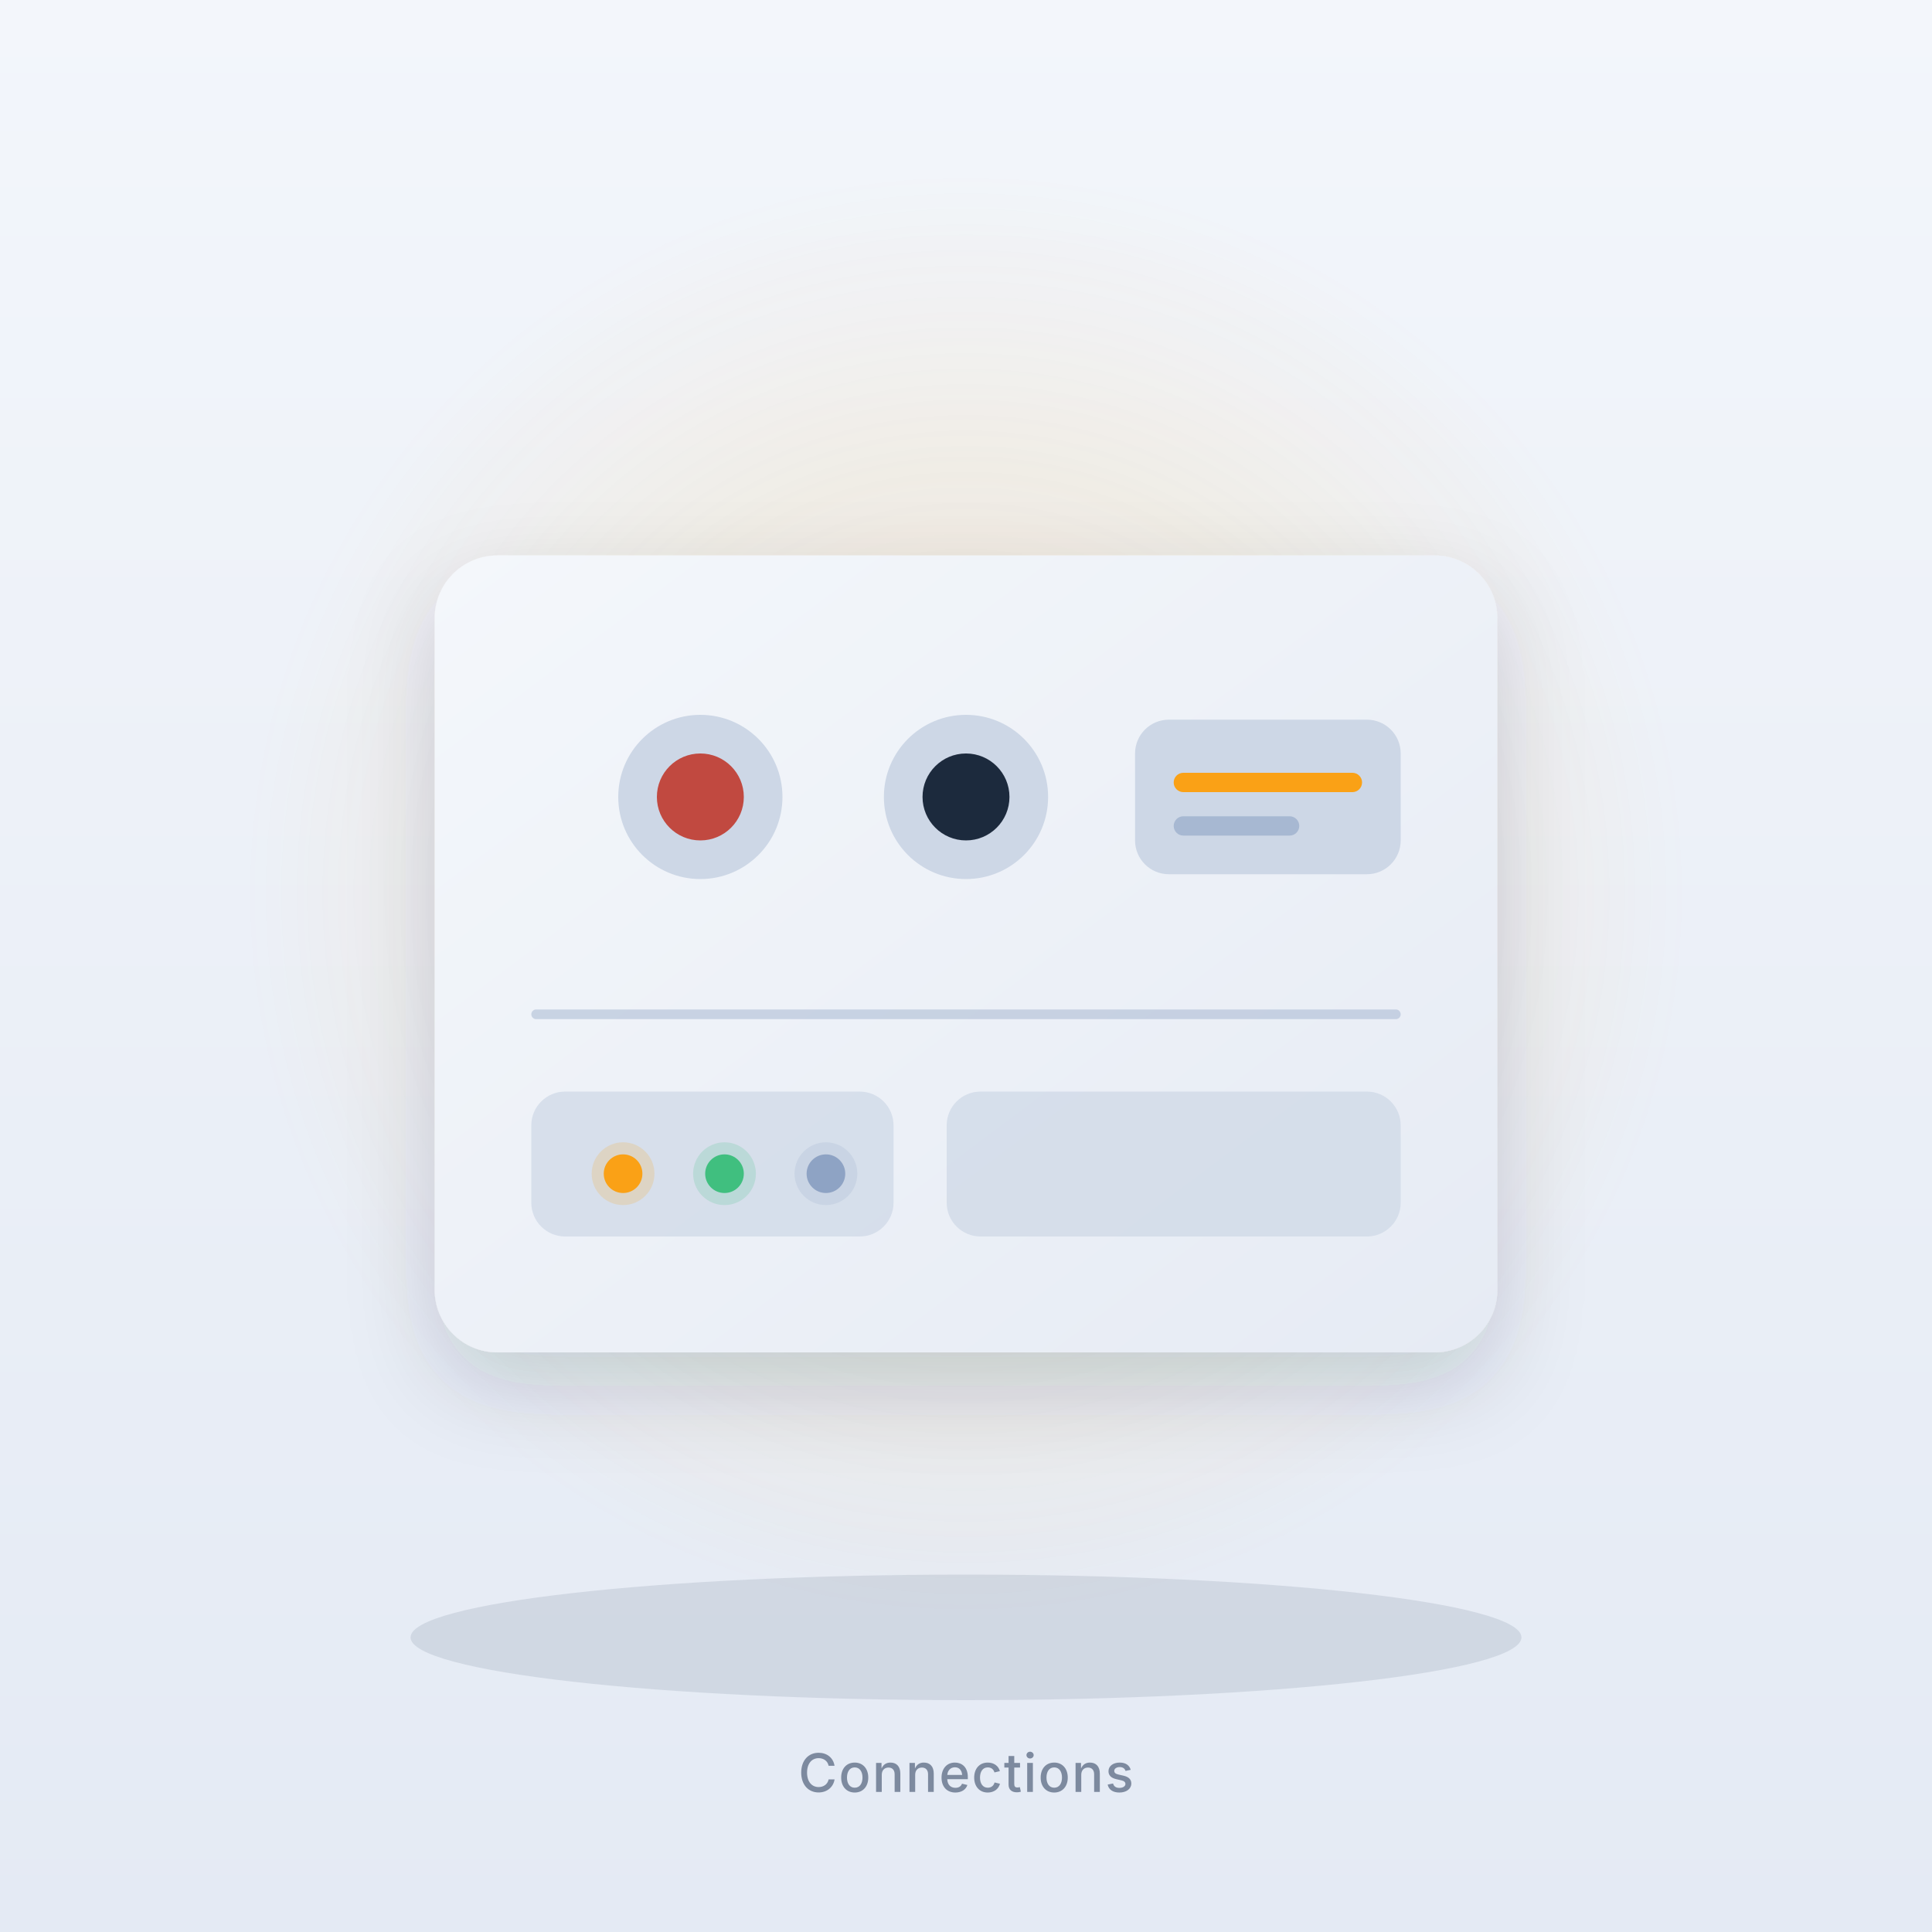
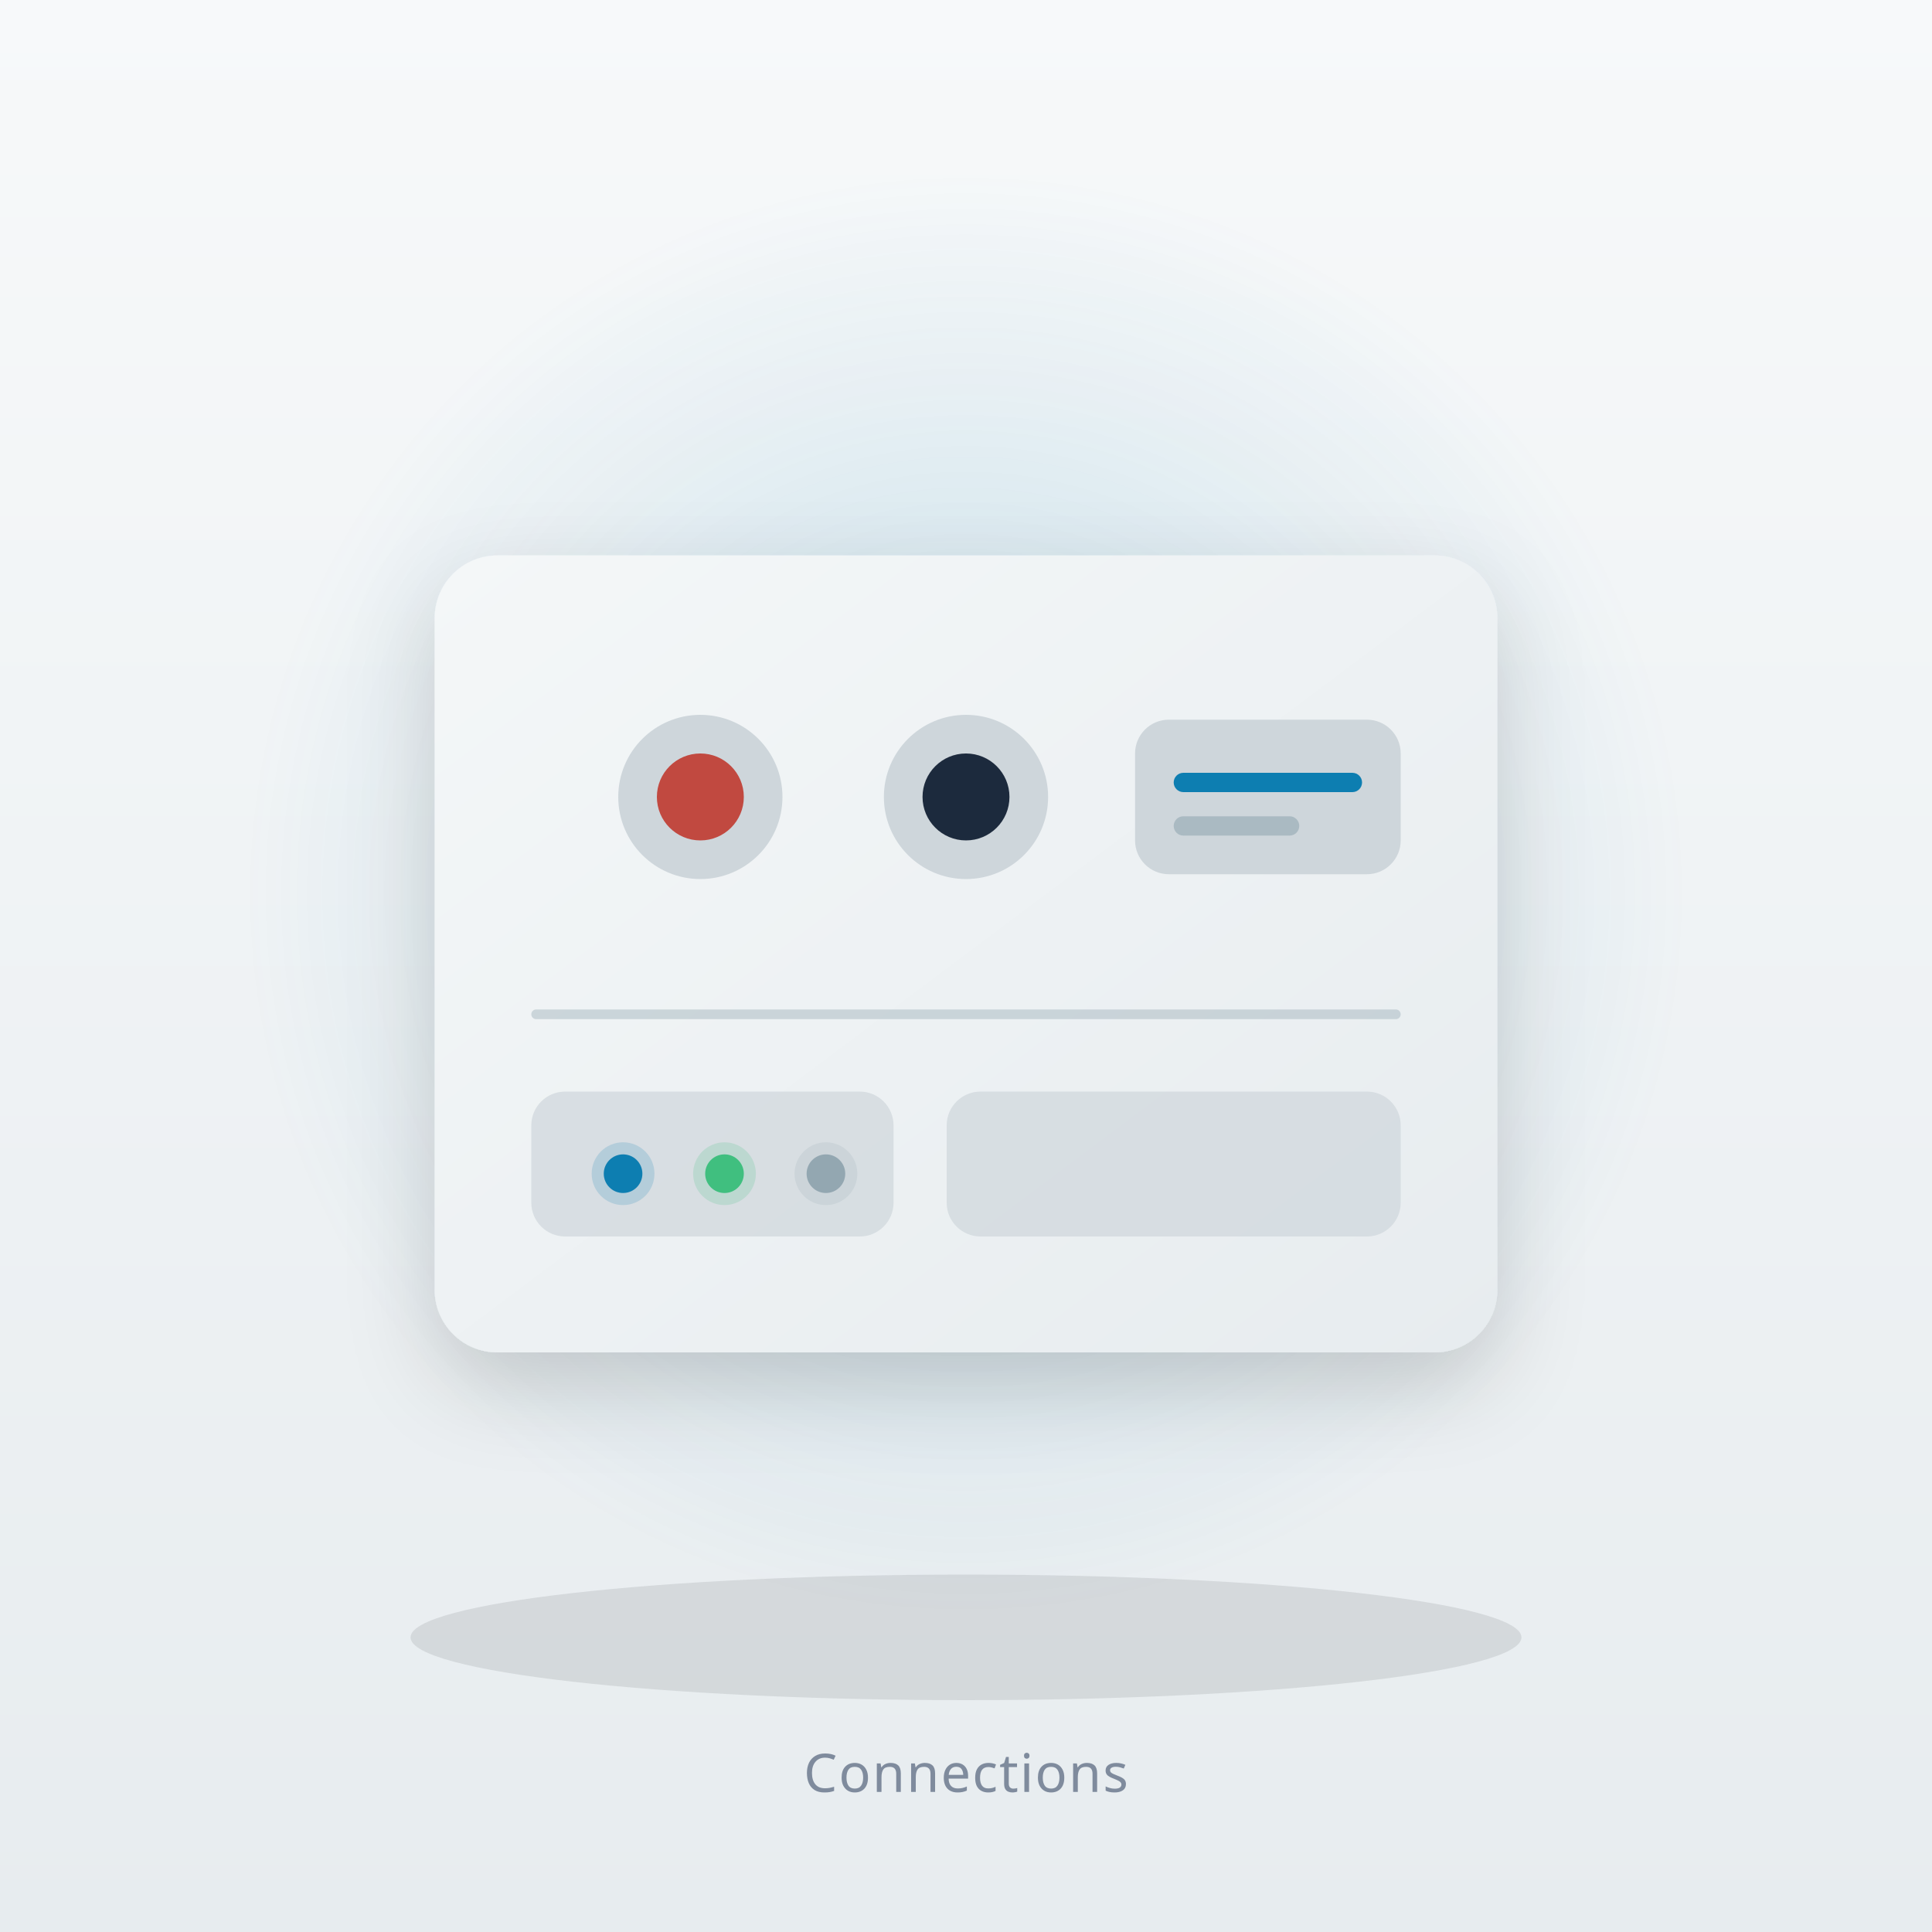
<svg xmlns="http://www.w3.org/2000/svg" viewBox="0 0 800 800" width="800" height="800" role="img" aria-labelledby="inverter-2-panel-title">
  <defs>
    <linearGradient id="bg" x1="0" y1="0" x2="0" y2="1">
-       <stop offset="0" stop-color="#f3f6fb" />
-       <stop offset="1" stop-color="#e4eaf4" />
+       <stop offset="0" stop-color="#f7f9fa" />
+       <stop offset="1" stop-color="#e7ecef" />
    </linearGradient>
    <linearGradient id="body" x1="0" y1="0" x2="1" y2="1">
-       <stop offset="0" stop-color="#f4f7fb" />
-       <stop offset="1" stop-color="#e6ebf4" />
+       <stop offset="0" stop-color="#f4f7f8" />
+       <stop offset="1" stop-color="#e7ecef" />
    </linearGradient>
    <linearGradient id="bodySide" x1="0" y1="0" x2="1" y2="0">
-       <stop offset="0" stop-color="#cdd7e6" />
-       <stop offset="1" stop-color="#e6ebf4" />
+       <stop offset="0" stop-color="#ced6db" />
+       <stop offset="1" stop-color="#e7ecef" />
    </linearGradient>
-     <linearGradient id="amber" x1="0" y1="0" x2="1" y2="0">
-       <stop offset="0" stop-color="#faa113" />
-       <stop offset="1" stop-color="#d1810a" />
+     <linearGradient id="accent" x1="0" y1="0" x2="1" y2="0">
+       <stop offset="0" stop-color="#107eb1" />
+       <stop offset="1" stop-color="#0b6a94" />
    </linearGradient>
    <radialGradient id="glow" cx="0.5" cy="0.5" r="0.5">
-       <stop offset="0" stop-color="#faa113" stop-opacity="0.55" />
-       <stop offset="1" stop-color="#faa113" stop-opacity="0" />
+       <stop offset="0" stop-color="#107eb1" stop-opacity="0.55" />
+       <stop offset="1" stop-color="#107eb1" stop-opacity="0" />
    </radialGradient>
    <filter id="soft" x="-20%" y="-20%" width="140%" height="140%">
-       <feDropShadow dx="0" dy="14" stdDeviation="18" flood-color="#0f2340" flood-opacity="0.16" />
+       <feDropShadow dx="0" dy="14" stdDeviation="18" flood-color="#12181d" flood-opacity="0.16" />
    </filter>
  </defs>
  <rect width="800" height="800" fill="url(#bg)" />
  <circle cx="400" cy="370" r="300" fill="url(#glow)" opacity="0.35" />
-   <ellipse cx="400" cy="678" rx="230" ry="26" fill="#0f2340" opacity="0.1" />
+   <ellipse cx="400" cy="678" rx="230" ry="26" fill="#12181d" opacity="0.1" />
  <g filter="url(#soft)">
    <rect x="180" y="230" width="440" height="330" rx="26" fill="url(#body)" />
-     <circle cx="290" cy="330" r="34" fill="#cdd7e6" />
+     <circle cx="290" cy="330" r="34" fill="#ced6db" />
    <circle cx="290" cy="330" r="18" fill="#c1483f" />
-     <circle cx="400" cy="330" r="34" fill="#cdd7e6" />
+     <circle cx="400" cy="330" r="34" fill="#ced6db" />
    <circle cx="400" cy="330" r="18" fill="#1f2b3d" />
-     <rect x="470" y="298" width="110" height="64" rx="14" fill="#cdd7e6" />
-     <rect x="486" y="320" width="78" height="8" rx="4" fill="#faa113" />
-     <rect x="486" y="338" width="52" height="8" rx="4" fill="#8ea3c4" opacity="0.6" />
-     <rect x="220" y="418" width="360" height="4" rx="2" fill="#8ea3c4" opacity="0.4" />
-     <rect x="220" y="452" width="150" height="60" rx="14" fill="#cdd7e6" opacity="0.7" />
-     <rect x="392" y="452" width="188" height="60" rx="14" fill="#cdd7e6" opacity="0.7" />
-     <circle cx="258" cy="486" r="8" fill="#faa113" />
-     <circle cx="258" cy="486" r="13" fill="#faa113" opacity="0.18" />
+     <rect x="470" y="298" width="110" height="64" rx="14" fill="#ced6db" />
+     <rect x="486" y="320" width="78" height="8" rx="4" fill="#107eb1" />
+     <rect x="486" y="338" width="52" height="8" rx="4" fill="#93a7b1" opacity="0.6" />
+     <rect x="220" y="418" width="360" height="4" rx="2" fill="#93a7b1" opacity="0.4" />
+     <rect x="220" y="452" width="150" height="60" rx="14" fill="#ced6db" opacity="0.7" />
+     <rect x="392" y="452" width="188" height="60" rx="14" fill="#ced6db" opacity="0.7" />
+     <circle cx="258" cy="486" r="8" fill="#107eb1" />
+     <circle cx="258" cy="486" r="13" fill="#107eb1" opacity="0.18" />
    <circle cx="300" cy="486" r="8" fill="#3fbf7f" />
    <circle cx="300" cy="486" r="13" fill="#3fbf7f" opacity="0.18" />
-     <circle cx="342" cy="486" r="8" fill="#8ea3c4" />
-     <circle cx="342" cy="486" r="13" fill="#8ea3c4" opacity="0.18" />
+     <circle cx="342" cy="486" r="8" fill="#93a7b1" />
+     <circle cx="342" cy="486" r="13" fill="#93a7b1" opacity="0.18" />
  </g>
-   <text x="400" y="742" text-anchor="middle" font-family="Inter, system-ui, sans-serif" font-size="22" font-weight="500" letter-spacing="0.6" fill="#16294a" opacity="0.5">Connections</text>
+   <text x="400" y="742" text-anchor="middle" font-family="'Plus Jakarta Sans', system-ui, sans-serif" font-size="22" font-weight="500" letter-spacing="0.6" fill="#16294a" opacity="0.5">Connections</text>
</svg>
